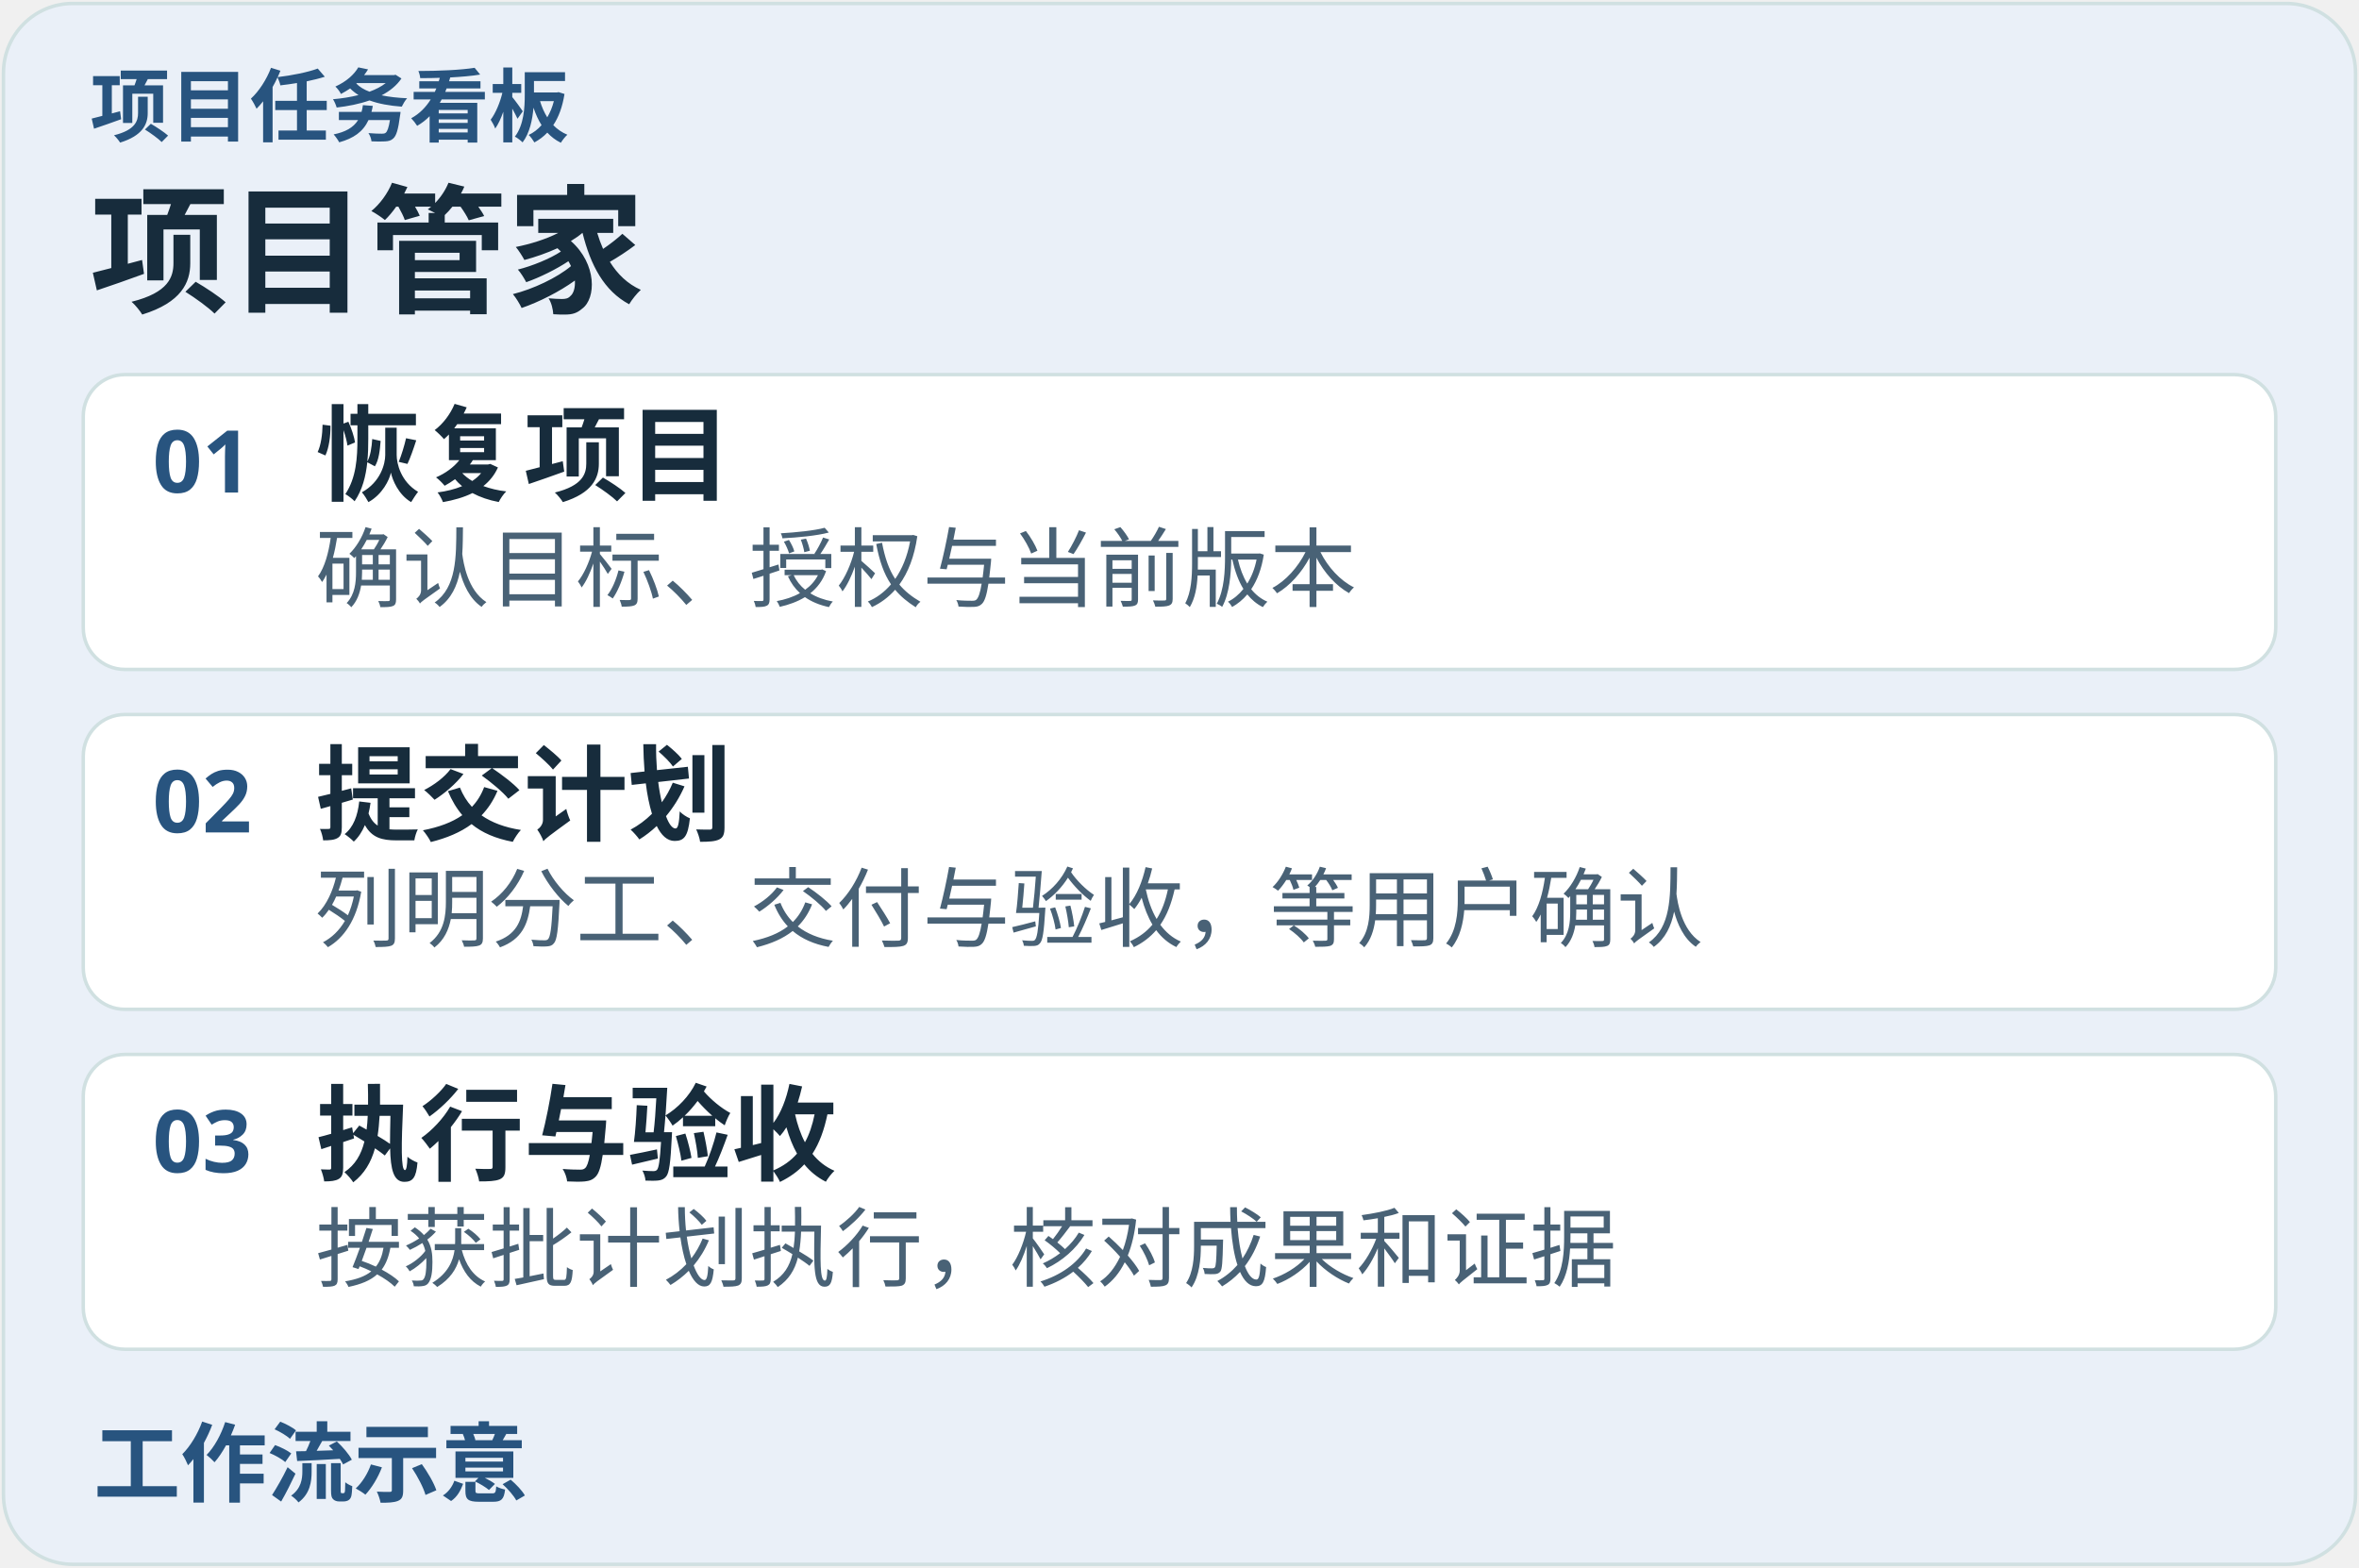
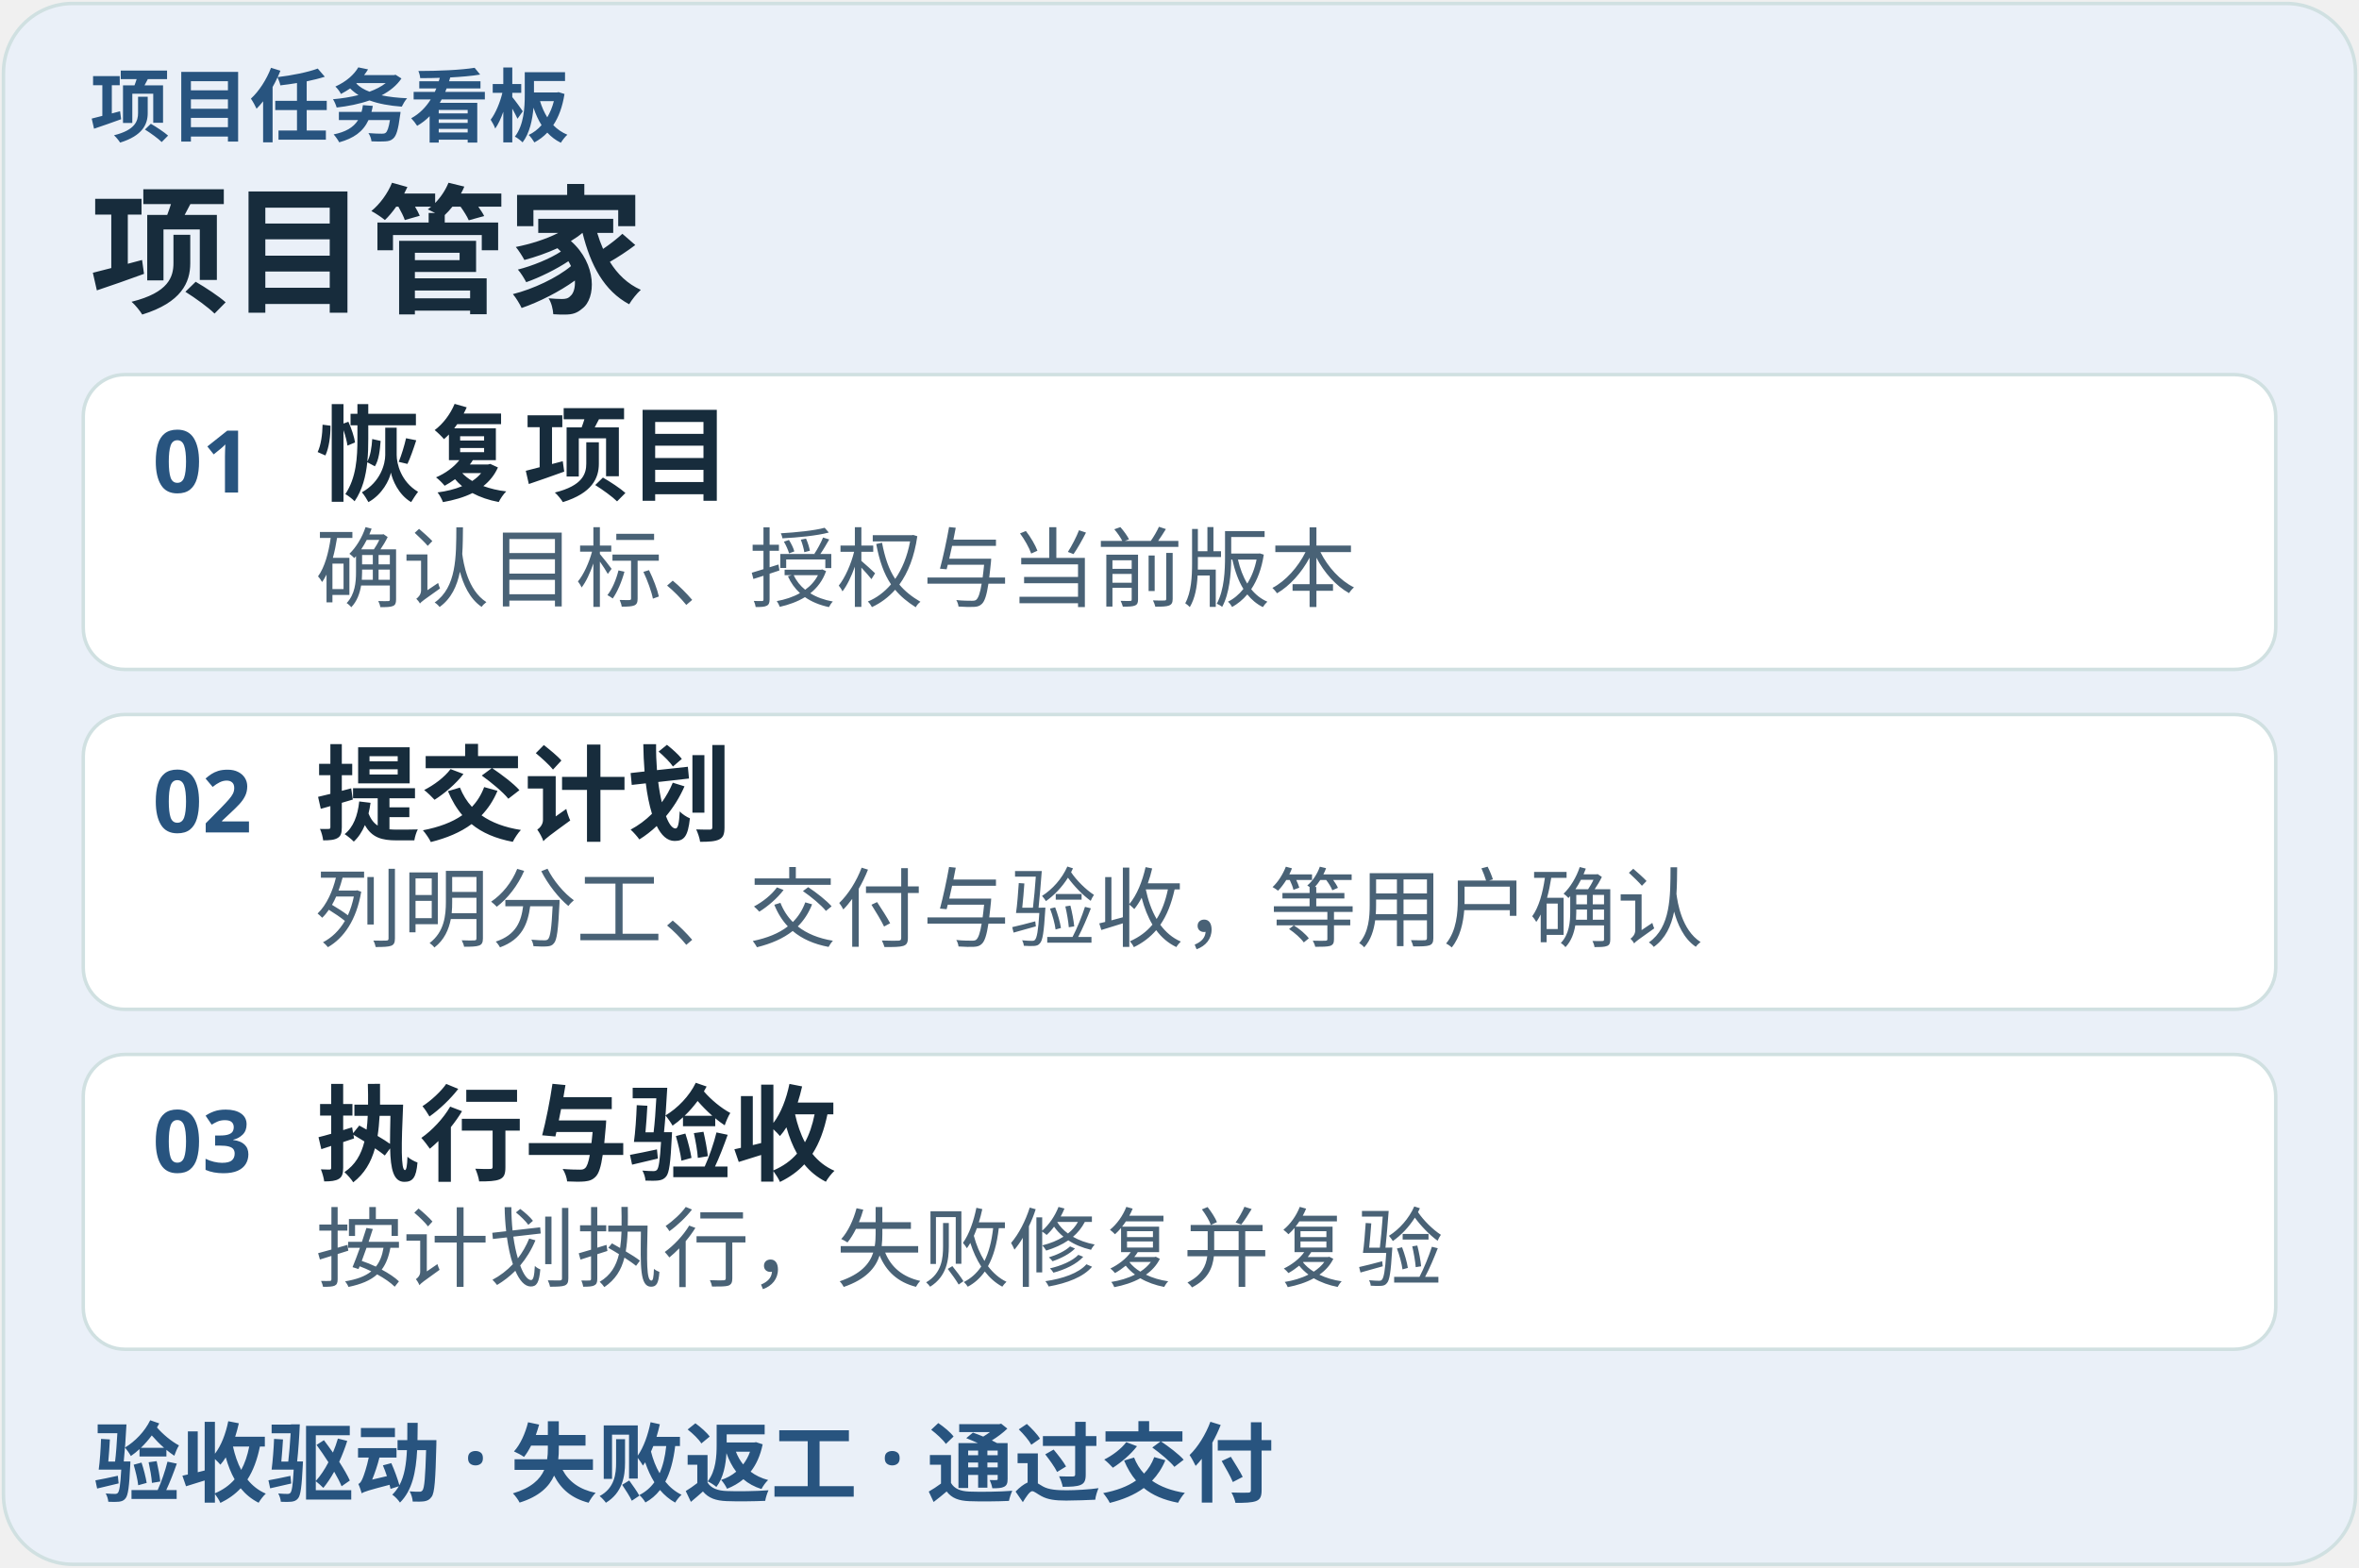
<svg xmlns="http://www.w3.org/2000/svg" width="680" height="452" viewBox="0 0 680 452" role="img">
  <rect x="1" y="1" width="678" height="450" rx="20" fill="#EAF0F8" stroke="#D0E0E1" />
  <g font-family="Segoe UI, Microsoft YaHei, sans-serif">
    <text x="26" y="39" font-size="23" fill="#28547F" font-weight="700">项目任务看板</text>
    <text x="26" y="87" font-size="40" fill="#172C3C" font-weight="700">项目管家</text>
    <rect x="24" y="108" width="632" height="85" rx="12" fill="#fff" stroke="#D0E0E1" />
    <text x="44" y="142" font-size="25" fill="#28547F" font-weight="650">01</text>
    <text x="91" y="142" font-size="30" fill="#172C3C" font-weight="700">恢复项目</text>
    <text x="91" y="173" font-size="25" fill="#496276" font-weight="500">确认目标、授权与当前版本</text>
    <rect x="24" y="206" width="632" height="85" rx="12" fill="#fff" stroke="#D0E0E1" />
    <text x="44" y="240" font-size="25" fill="#28547F" font-weight="650">02</text>
    <text x="91" y="240" font-size="30" fill="#172C3C" font-weight="700">提交计划</text>
    <text x="91" y="271" font-size="25" fill="#496276" font-weight="500">列明分工、交付与验收，等用户确认</text>
    <rect x="24" y="304" width="632" height="85" rx="12" fill="#fff" stroke="#D0E0E1" />
    <text x="44" y="338" font-size="25" fill="#28547F" font-weight="650">03</text>
    <text x="91" y="338" font-size="30" fill="#172C3C" font-weight="700">执行与验收</text>
-     <text x="91" y="369" font-size="25" fill="#496276" font-weight="500">按获批计划执行，核对成果和证据</text>
-     <text x="27" y="431" font-size="25" fill="#28547F" font-weight="600">工作流示意</text>
+     <text x="91" y="369" font-size="25" fill="#496276" font-weight="500">按计划执行，失败修复并复验</text>
+     <text x="27" y="431" font-size="25" fill="#28547F" font-weight="600">验收驱动 · 失败返工 · 通过交付</text>
  </g>
</svg>
